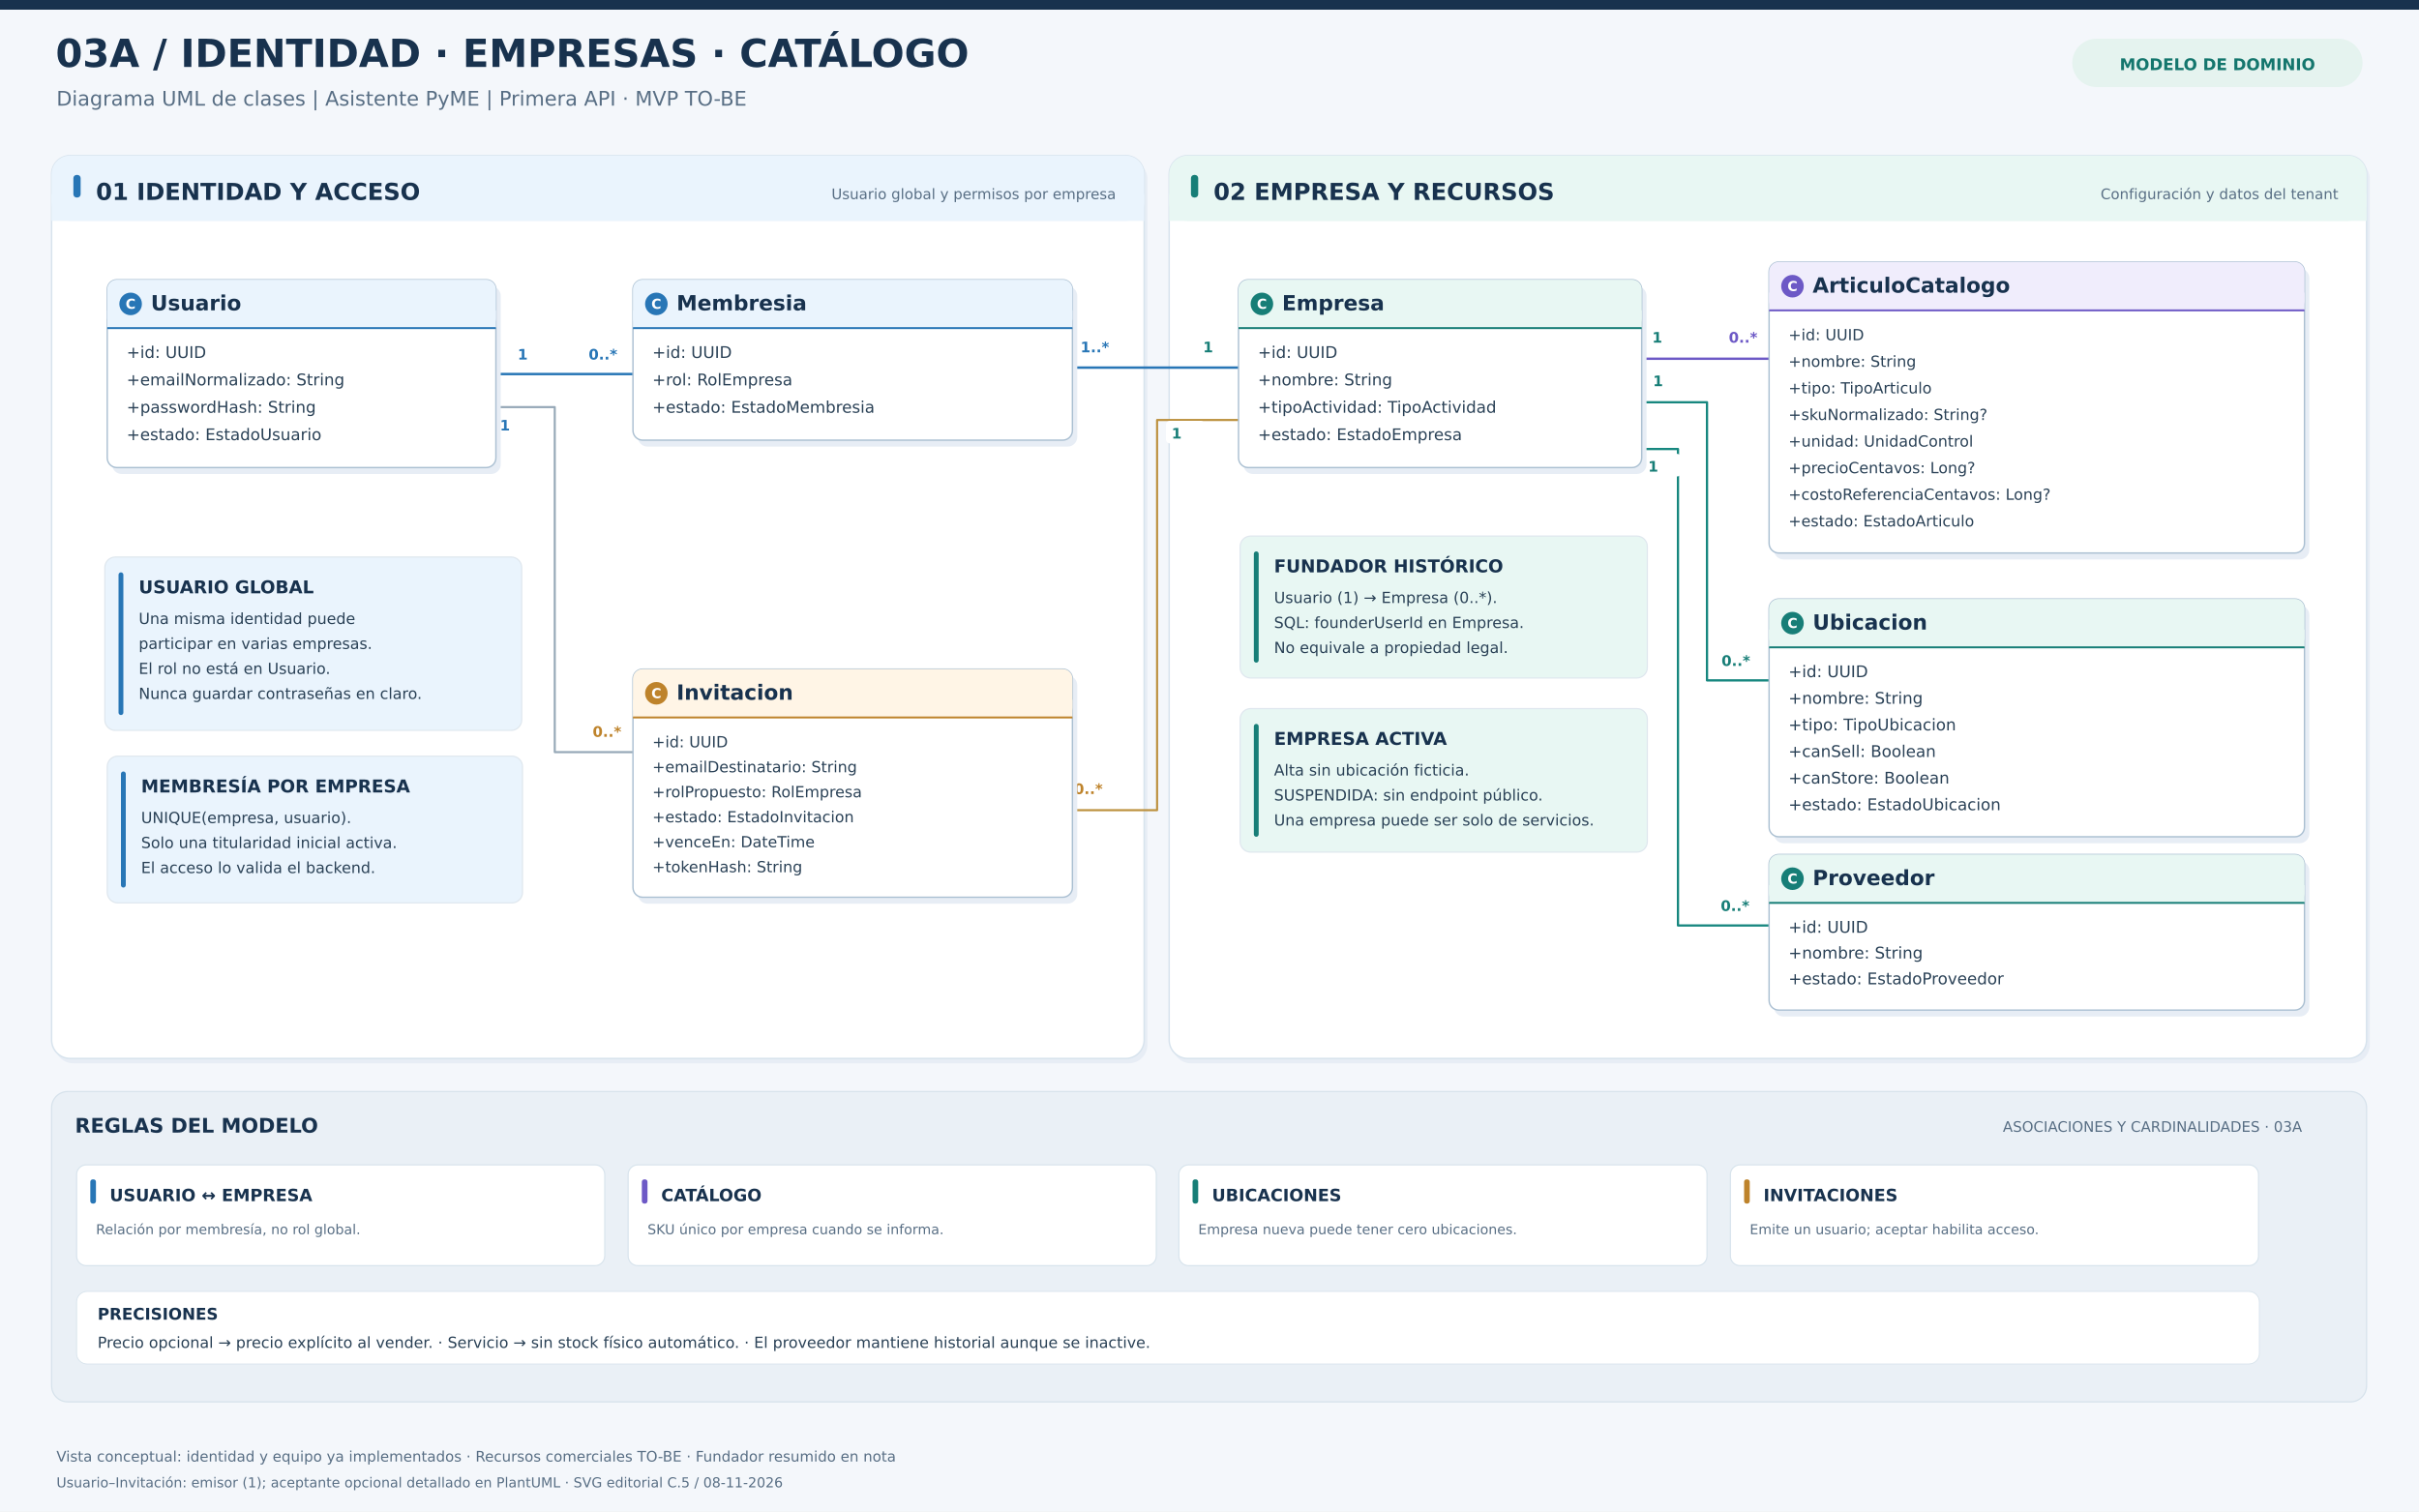
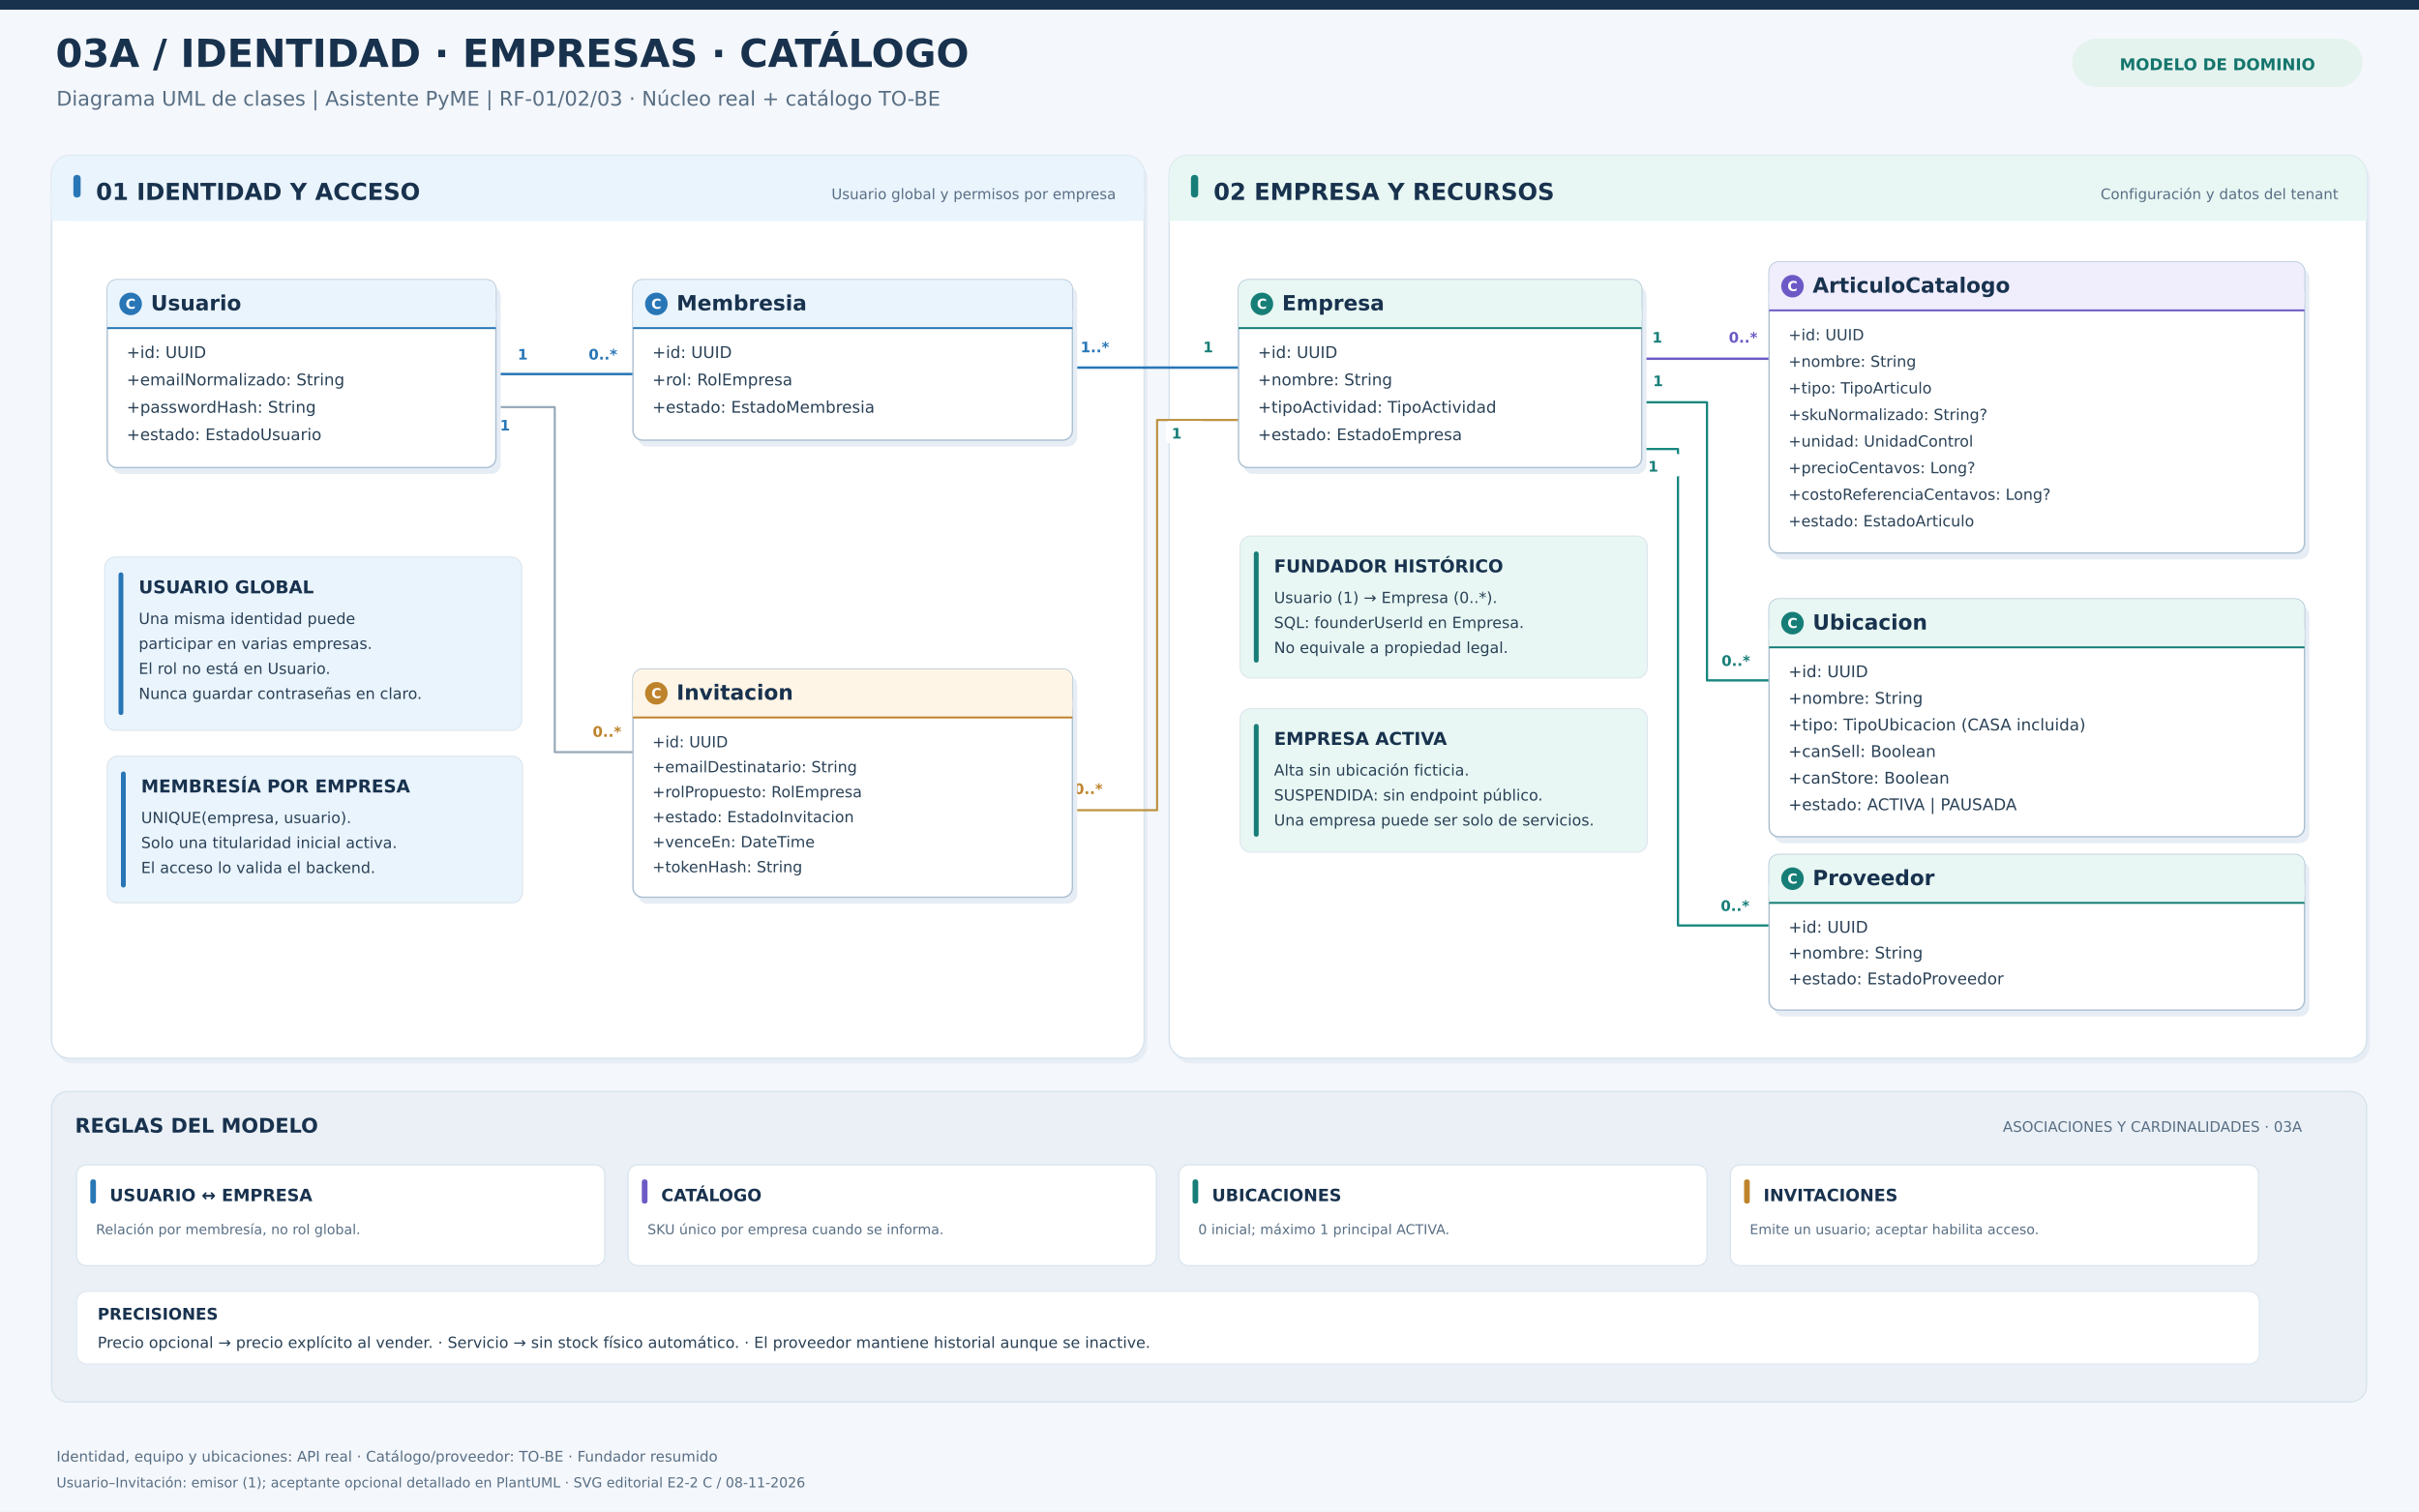
<svg xmlns="http://www.w3.org/2000/svg" baseProfile="full" height="1875px" version="1.1" viewBox="0 0 3000 1875" width="3000px">
  <defs />
  <rect fill="#F4F7FB" height="1875" rx="0" ry="0" stroke="none" stroke-width="1" width="3000" x="0" y="0" />
  <rect fill="#18324E" height="12" rx="0" ry="0" stroke="none" stroke-width="1" width="3000" x="0" y="0" />
  <text fill="#18324E" font-family="DejaVu Sans, Arial, sans-serif" font-size="48" font-weight="700" text-anchor="start" x="69" y="83">03A  /  IDENTIDAD · EMPRESAS · CATÁLOGO</text>
-   <text fill="#586E84" font-family="DejaVu Sans, Arial, sans-serif" font-size="25" font-weight="400" text-anchor="start" x="70" y="131">Diagrama UML de clases  |  Asistente PyME  |  Primera API · MVP TO-BE</text>
+   <text fill="#586E84" font-family="DejaVu Sans, Arial, sans-serif" font-size="25" font-weight="400" text-anchor="start" x="70" y="131">Diagrama UML de clases  |  Asistente PyME  |  RF-01/02/03 · Núcleo real + catálogo TO-BE</text>
  <rect fill="#E5F3EF" height="60" rx="30" ry="30" stroke="none" stroke-width="1" width="360" x="2570" y="48" />
  <text fill="#14766D" font-family="DejaVu Sans, Arial, sans-serif" font-size="20" font-weight="700" text-anchor="middle" x="2750" y="87">MODELO DE DOMINIO</text>
  <rect fill="#E7EDF5" height="1120" rx="23" ry="23" stroke="none" stroke-width="1" width="1355" x="68" y="199" />
  <rect fill="#FFFFFF" height="1120" rx="23" ry="23" stroke="#D7E3ED" stroke-width="1.8" width="1355" x="64" y="193" />
  <rect fill="#EAF4FD" height="81" rx="23" ry="23" stroke="none" stroke-width="1" width="1355" x="64" y="193" />
  <rect fill="#EAF4FD" height="33" rx="0" ry="0" stroke="none" stroke-width="1" width="1355" x="64" y="241" />
  <rect fill="#2876B6" height="28" rx="4" ry="4" stroke="none" stroke-width="1" width="9" x="91" y="217" />
  <text fill="#18324E" font-family="DejaVu Sans, Arial, sans-serif" font-size="29" font-weight="700" text-anchor="start" x="119" y="248">01   IDENTIDAD Y ACCESO</text>
  <text fill="#586E84" font-family="DejaVu Sans, Arial, sans-serif" font-size="18" font-weight="400" text-anchor="end" x="1384" y="247">Usuario global y permisos por empresa</text>
  <rect fill="#E7EDF5" height="1120" rx="23" ry="23" stroke="none" stroke-width="1" width="1485" x="1454" y="199" />
  <rect fill="#FFFFFF" height="1120" rx="23" ry="23" stroke="#D7E3ED" stroke-width="1.8" width="1485" x="1450" y="193" />
  <rect fill="#E8F7F3" height="81" rx="23" ry="23" stroke="none" stroke-width="1" width="1485" x="1450" y="193" />
  <rect fill="#E8F7F3" height="33" rx="0" ry="0" stroke="none" stroke-width="1" width="1485" x="1450" y="241" />
  <rect fill="#177E77" height="28" rx="4" ry="4" stroke="none" stroke-width="1" width="9" x="1477" y="217" />
  <text fill="#18324E" font-family="DejaVu Sans, Arial, sans-serif" font-size="29" font-weight="700" text-anchor="start" x="1505" y="248">02   EMPRESA Y RECURSOS</text>
  <text fill="#586E84" font-family="DejaVu Sans, Arial, sans-serif" font-size="18" font-weight="400" text-anchor="end" x="2900" y="247">Configuración y datos del tenant</text>
  <path d="M 615,464 L 785,464" fill="none" stroke="#2876B6" stroke-linecap="round" stroke-linejoin="round" stroke-width="3" />
  <rect fill="#FFFFFF" height="28" rx="5" ry="5" stroke="none" stroke-width="1" width="48" x="635" y="424" />
  <text fill="#2876B6" font-family="DejaVu Sans, Arial, sans-serif" font-size="18" font-weight="700" text-anchor="start" x="642" y="446">1</text>
  <rect fill="#FFFFFF" height="28" rx="5" ry="5" stroke="none" stroke-width="1" width="64" x="723" y="424" />
  <text fill="#2876B6" font-family="DejaVu Sans, Arial, sans-serif" font-size="18" font-weight="700" text-anchor="start" x="730" y="446">0..*</text>
  <path d="M 1330,456 L 1536,456" fill="none" stroke="#2876B6" stroke-linecap="round" stroke-linejoin="round" stroke-width="3" />
  <rect fill="#FFFFFF" height="28" rx="5" ry="5" stroke="none" stroke-width="1" width="64" x="1333" y="415" />
  <text fill="#2876B6" font-family="DejaVu Sans, Arial, sans-serif" font-size="18" font-weight="700" text-anchor="start" x="1340" y="437">1..*</text>
  <rect fill="#FFFFFF" height="28" rx="5" ry="5" stroke="none" stroke-width="1" width="48" x="1485" y="415" />
  <text fill="#177E77" font-family="DejaVu Sans, Arial, sans-serif" font-size="18" font-weight="700" text-anchor="start" x="1492" y="437">1</text>
  <path d="M 615,505 L 688,505 L 688,933 L 785,933" fill="none" stroke="#96A8B7" stroke-linecap="round" stroke-linejoin="round" stroke-width="2.6" />
  <rect fill="#FFFFFF" height="28" rx="5" ry="5" stroke="none" stroke-width="1" width="64" x="613" y="512" />
  <text fill="#2876B6" font-family="DejaVu Sans, Arial, sans-serif" font-size="18" font-weight="700" text-anchor="start" x="620" y="534">1</text>
  <rect fill="#FFFFFF" height="28" rx="5" ry="5" stroke="none" stroke-width="1" width="64" x="728" y="892" />
  <text fill="#BE832B" font-family="DejaVu Sans, Arial, sans-serif" font-size="18" font-weight="700" text-anchor="start" x="735" y="914">0..*</text>
  <path d="M 1536,521 L 1435,521 L 1435,1005 L 1330,1005" fill="none" stroke="#BC913E" stroke-linecap="round" stroke-linejoin="round" stroke-width="2.6" />
  <rect fill="#FFFFFF" height="28" rx="5" ry="5" stroke="none" stroke-width="1" width="48" x="1446" y="522" />
  <text fill="#177E77" font-family="DejaVu Sans, Arial, sans-serif" font-size="18" font-weight="700" text-anchor="start" x="1453" y="544">1</text>
  <rect fill="#FFFFFF" height="28" rx="5" ry="5" stroke="none" stroke-width="1" width="64" x="1325" y="963" />
  <text fill="#BE832B" font-family="DejaVu Sans, Arial, sans-serif" font-size="18" font-weight="700" text-anchor="start" x="1332" y="985">0..*</text>
  <path d="M 2036,445 L 2194,445" fill="none" stroke="#6D59C6" stroke-linecap="round" stroke-linejoin="round" stroke-width="3" />
  <rect fill="#FFFFFF" height="28" rx="5" ry="5" stroke="none" stroke-width="1" width="48" x="2042" y="403" />
  <text fill="#177E77" font-family="DejaVu Sans, Arial, sans-serif" font-size="18" font-weight="700" text-anchor="start" x="2049" y="425">1</text>
  <rect fill="#FFFFFF" height="28" rx="5" ry="5" stroke="none" stroke-width="1" width="64" x="2137" y="403" />
  <text fill="#6D59C6" font-family="DejaVu Sans, Arial, sans-serif" font-size="18" font-weight="700" text-anchor="start" x="2144" y="425">0..*</text>
  <path d="M 2036,499 L 2117,499 L 2117,844 L 2194,844" fill="none" stroke="#17877F" stroke-linecap="round" stroke-linejoin="round" stroke-width="2.8" />
  <rect fill="#FFFFFF" height="28" rx="5" ry="5" stroke="none" stroke-width="1" width="48" x="2043" y="457" />
  <text fill="#177E77" font-family="DejaVu Sans, Arial, sans-serif" font-size="18" font-weight="700" text-anchor="start" x="2050" y="479">1</text>
  <rect fill="#FFFFFF" height="28" rx="5" ry="5" stroke="none" stroke-width="1" width="64" x="2128" y="804" />
  <text fill="#177E77" font-family="DejaVu Sans, Arial, sans-serif" font-size="18" font-weight="700" text-anchor="start" x="2135" y="826">0..*</text>
  <path d="M 2036,557 L 2081,557 L 2081,1148 L 2194,1148" fill="none" stroke="#17877F" stroke-linecap="round" stroke-linejoin="round" stroke-width="2.8" />
  <rect fill="#FFFFFF" height="28" rx="5" ry="5" stroke="none" stroke-width="1" width="48" x="2037" y="563" />
  <text fill="#177E77" font-family="DejaVu Sans, Arial, sans-serif" font-size="18" font-weight="700" text-anchor="start" x="2044" y="585">1</text>
  <rect fill="#FFFFFF" height="28" rx="5" ry="5" stroke="none" stroke-width="1" width="64" x="2127" y="1108" />
  <text fill="#177E77" font-family="DejaVu Sans, Arial, sans-serif" font-size="18" font-weight="700" text-anchor="start" x="2134" y="1130">0..*</text>
  <rect fill="#E7EDF5" height="233" rx="12" ry="12" stroke="none" stroke-width="1" width="482" x="139" y="355" />
  <rect fill="#FFFFFF" height="233" rx="12" ry="12" stroke="#ABC0D2" stroke-width="1.75" width="482" x="133" y="347" />
  <rect fill="#EAF4FD" height="60" rx="12" ry="12" stroke="none" stroke-width="1" width="482" x="133" y="347" />
  <rect fill="#EAF4FD" height="22" rx="0" ry="0" stroke="none" stroke-width="1" width="482" x="133" y="385" />
  <line stroke="#2876B6" stroke-width="2.4" x1="133" x2="615" y1="407" y2="407" />
  <circle cx="162" cy="377" fill="#2876B6" r="14" />
  <text fill="#FFFFFF" font-family="DejaVu Sans, Arial, sans-serif" font-size="17" font-weight="700" text-anchor="middle" x="162" y="383">C</text>
  <text fill="#18324E" font-family="DejaVu Sans, Arial, sans-serif" font-size="26" font-weight="700" text-anchor="start" x="187" y="385">Usuario</text>
  <text fill="#2A4156" font-family="DejaVu Sans, Arial, sans-serif" font-size="20" font-weight="400" text-anchor="start" x="157" y="444">+id: UUID</text>
  <text fill="#2A4156" font-family="DejaVu Sans, Arial, sans-serif" font-size="20" font-weight="400" text-anchor="start" x="157" y="478">+emailNormalizado: String</text>
  <text fill="#2A4156" font-family="DejaVu Sans, Arial, sans-serif" font-size="20" font-weight="400" text-anchor="start" x="157" y="512">+passwordHash: String</text>
  <text fill="#2A4156" font-family="DejaVu Sans, Arial, sans-serif" font-size="20" font-weight="400" text-anchor="start" x="157" y="546">+estado: EstadoUsuario</text>
  <rect fill="#E7EDF5" height="199" rx="12" ry="12" stroke="none" stroke-width="1" width="545" x="791" y="355" />
  <rect fill="#FFFFFF" height="199" rx="12" ry="12" stroke="#ABC0D2" stroke-width="1.75" width="545" x="785" y="347" />
  <rect fill="#EAF4FD" height="60" rx="12" ry="12" stroke="none" stroke-width="1" width="545" x="785" y="347" />
  <rect fill="#EAF4FD" height="22" rx="0" ry="0" stroke="none" stroke-width="1" width="545" x="785" y="385" />
  <line stroke="#2876B6" stroke-width="2.4" x1="785" x2="1330" y1="407" y2="407" />
  <circle cx="814" cy="377" fill="#2876B6" r="14" />
  <text fill="#FFFFFF" font-family="DejaVu Sans, Arial, sans-serif" font-size="17" font-weight="700" text-anchor="middle" x="814" y="383">C</text>
  <text fill="#18324E" font-family="DejaVu Sans, Arial, sans-serif" font-size="26" font-weight="700" text-anchor="start" x="839" y="385">Membresia</text>
  <text fill="#2A4156" font-family="DejaVu Sans, Arial, sans-serif" font-size="20" font-weight="400" text-anchor="start" x="809" y="444">+id: UUID</text>
  <text fill="#2A4156" font-family="DejaVu Sans, Arial, sans-serif" font-size="20" font-weight="400" text-anchor="start" x="809" y="478">+rol: RolEmpresa</text>
  <text fill="#2A4156" font-family="DejaVu Sans, Arial, sans-serif" font-size="20" font-weight="400" text-anchor="start" x="809" y="512">+estado: EstadoMembresia</text>
  <rect fill="#E7EDF5" height="233" rx="12" ry="12" stroke="none" stroke-width="1" width="500" x="1542" y="355" />
  <rect fill="#FFFFFF" height="233" rx="12" ry="12" stroke="#ABC0D2" stroke-width="1.75" width="500" x="1536" y="347" />
  <rect fill="#E8F7F3" height="60" rx="12" ry="12" stroke="none" stroke-width="1" width="500" x="1536" y="347" />
  <rect fill="#E8F7F3" height="22" rx="0" ry="0" stroke="none" stroke-width="1" width="500" x="1536" y="385" />
  <line stroke="#177E77" stroke-width="2.4" x1="1536" x2="2036" y1="407" y2="407" />
  <circle cx="1565" cy="377" fill="#177E77" r="14" />
  <text fill="#FFFFFF" font-family="DejaVu Sans, Arial, sans-serif" font-size="17" font-weight="700" text-anchor="middle" x="1565" y="383">C</text>
  <text fill="#18324E" font-family="DejaVu Sans, Arial, sans-serif" font-size="26" font-weight="700" text-anchor="start" x="1590" y="385">Empresa</text>
  <text fill="#2A4156" font-family="DejaVu Sans, Arial, sans-serif" font-size="20" font-weight="400" text-anchor="start" x="1560" y="444">+id: UUID</text>
  <text fill="#2A4156" font-family="DejaVu Sans, Arial, sans-serif" font-size="20" font-weight="400" text-anchor="start" x="1560" y="478">+nombre: String</text>
  <text fill="#2A4156" font-family="DejaVu Sans, Arial, sans-serif" font-size="20" font-weight="400" text-anchor="start" x="1560" y="512">+tipoActividad: TipoActividad</text>
  <text fill="#2A4156" font-family="DejaVu Sans, Arial, sans-serif" font-size="20" font-weight="400" text-anchor="start" x="1560" y="546">+estado: EstadoEmpresa</text>
  <rect fill="#E7EDF5" height="361" rx="12" ry="12" stroke="none" stroke-width="1" width="664" x="2200" y="333" />
  <rect fill="#FFFFFF" height="361" rx="12" ry="12" stroke="#ABC0D2" stroke-width="1.75" width="664" x="2194" y="325" />
  <rect fill="#F0EDFC" height="60" rx="12" ry="12" stroke="none" stroke-width="1" width="664" x="2194" y="325" />
  <rect fill="#F0EDFC" height="22" rx="0" ry="0" stroke="none" stroke-width="1" width="664" x="2194" y="363" />
  <line stroke="#6D59C6" stroke-width="2.4" x1="2194" x2="2858" y1="385" y2="385" />
  <circle cx="2223" cy="355" fill="#6D59C6" r="14" />
  <text fill="#FFFFFF" font-family="DejaVu Sans, Arial, sans-serif" font-size="17" font-weight="700" text-anchor="middle" x="2223" y="361">C</text>
  <text fill="#18324E" font-family="DejaVu Sans, Arial, sans-serif" font-size="26" font-weight="700" text-anchor="start" x="2248" y="363">ArticuloCatalogo</text>
  <text fill="#2A4156" font-family="DejaVu Sans, Arial, sans-serif" font-size="19" font-weight="400" text-anchor="start" x="2218" y="422">+id: UUID</text>
  <text fill="#2A4156" font-family="DejaVu Sans, Arial, sans-serif" font-size="19" font-weight="400" text-anchor="start" x="2218" y="455">+nombre: String</text>
  <text fill="#2A4156" font-family="DejaVu Sans, Arial, sans-serif" font-size="19" font-weight="400" text-anchor="start" x="2218" y="488">+tipo: TipoArticulo</text>
  <text fill="#2A4156" font-family="DejaVu Sans, Arial, sans-serif" font-size="19" font-weight="400" text-anchor="start" x="2218" y="521">+skuNormalizado: String?</text>
  <text fill="#2A4156" font-family="DejaVu Sans, Arial, sans-serif" font-size="19" font-weight="400" text-anchor="start" x="2218" y="554">+unidad: UnidadControl</text>
  <text fill="#2A4156" font-family="DejaVu Sans, Arial, sans-serif" font-size="19" font-weight="400" text-anchor="start" x="2218" y="587">+precioCentavos: Long?</text>
  <text fill="#2A4156" font-family="DejaVu Sans, Arial, sans-serif" font-size="19" font-weight="400" text-anchor="start" x="2218" y="620">+costoReferenciaCentavos: Long?</text>
  <text fill="#2A4156" font-family="DejaVu Sans, Arial, sans-serif" font-size="19" font-weight="400" text-anchor="start" x="2218" y="653">+estado: EstadoArticulo</text>
  <rect fill="#E7EDF5" height="295" rx="12" ry="12" stroke="none" stroke-width="1" width="664" x="2200" y="751" />
  <rect fill="#FFFFFF" height="295" rx="12" ry="12" stroke="#ABC0D2" stroke-width="1.75" width="664" x="2194" y="743" />
  <rect fill="#E8F7F3" height="60" rx="12" ry="12" stroke="none" stroke-width="1" width="664" x="2194" y="743" />
  <rect fill="#E8F7F3" height="22" rx="0" ry="0" stroke="none" stroke-width="1" width="664" x="2194" y="781" />
  <line stroke="#177E77" stroke-width="2.4" x1="2194" x2="2858" y1="803" y2="803" />
  <circle cx="2223" cy="773" fill="#177E77" r="14" />
  <text fill="#FFFFFF" font-family="DejaVu Sans, Arial, sans-serif" font-size="17" font-weight="700" text-anchor="middle" x="2223" y="779">C</text>
  <text fill="#18324E" font-family="DejaVu Sans, Arial, sans-serif" font-size="26" font-weight="700" text-anchor="start" x="2248" y="781">Ubicacion</text>
  <text fill="#2A4156" font-family="DejaVu Sans, Arial, sans-serif" font-size="20" font-weight="400" text-anchor="start" x="2218" y="840">+id: UUID</text>
  <text fill="#2A4156" font-family="DejaVu Sans, Arial, sans-serif" font-size="20" font-weight="400" text-anchor="start" x="2218" y="873">+nombre: String</text>
-   <text fill="#2A4156" font-family="DejaVu Sans, Arial, sans-serif" font-size="20" font-weight="400" text-anchor="start" x="2218" y="906">+tipo: TipoUbicacion</text>
+   <text fill="#2A4156" font-family="DejaVu Sans, Arial, sans-serif" font-size="20" font-weight="400" text-anchor="start" x="2218" y="906">+tipo: TipoUbicacion (CASA incluida)</text>
  <text fill="#2A4156" font-family="DejaVu Sans, Arial, sans-serif" font-size="20" font-weight="400" text-anchor="start" x="2218" y="939">+canSell: Boolean</text>
  <text fill="#2A4156" font-family="DejaVu Sans, Arial, sans-serif" font-size="20" font-weight="400" text-anchor="start" x="2218" y="972">+canStore: Boolean</text>
-   <text fill="#2A4156" font-family="DejaVu Sans, Arial, sans-serif" font-size="20" font-weight="400" text-anchor="start" x="2218" y="1005">+estado: EstadoUbicacion</text>
+   <text fill="#2A4156" font-family="DejaVu Sans, Arial, sans-serif" font-size="20" font-weight="400" text-anchor="start" x="2218" y="1005">+estado: ACTIVA | PAUSADA</text>
  <rect fill="#E7EDF5" height="193" rx="12" ry="12" stroke="none" stroke-width="1" width="664" x="2200" y="1068" />
  <rect fill="#FFFFFF" height="193" rx="12" ry="12" stroke="#ABC0D2" stroke-width="1.75" width="664" x="2194" y="1060" />
  <rect fill="#E8F7F3" height="60" rx="12" ry="12" stroke="none" stroke-width="1" width="664" x="2194" y="1060" />
  <rect fill="#E8F7F3" height="22" rx="0" ry="0" stroke="none" stroke-width="1" width="664" x="2194" y="1098" />
  <line stroke="#177E77" stroke-width="2.4" x1="2194" x2="2858" y1="1120" y2="1120" />
  <circle cx="2223" cy="1090" fill="#177E77" r="14" />
  <text fill="#FFFFFF" font-family="DejaVu Sans, Arial, sans-serif" font-size="17" font-weight="700" text-anchor="middle" x="2223" y="1096">C</text>
  <text fill="#18324E" font-family="DejaVu Sans, Arial, sans-serif" font-size="26" font-weight="700" text-anchor="start" x="2248" y="1098">Proveedor</text>
  <text fill="#2A4156" font-family="DejaVu Sans, Arial, sans-serif" font-size="20" font-weight="400" text-anchor="start" x="2218" y="1157">+id: UUID</text>
  <text fill="#2A4156" font-family="DejaVu Sans, Arial, sans-serif" font-size="20" font-weight="400" text-anchor="start" x="2218" y="1189">+nombre: String</text>
  <text fill="#2A4156" font-family="DejaVu Sans, Arial, sans-serif" font-size="20" font-weight="400" text-anchor="start" x="2218" y="1221">+estado: EstadoProveedor</text>
  <rect fill="#E7EDF5" height="283" rx="12" ry="12" stroke="none" stroke-width="1" width="545" x="791" y="838" />
  <rect fill="#FFFFFF" height="283" rx="12" ry="12" stroke="#ABC0D2" stroke-width="1.75" width="545" x="785" y="830" />
  <rect fill="#FFF5E6" height="60" rx="12" ry="12" stroke="none" stroke-width="1" width="545" x="785" y="830" />
  <rect fill="#FFF5E6" height="22" rx="0" ry="0" stroke="none" stroke-width="1" width="545" x="785" y="868" />
  <line stroke="#BE832B" stroke-width="2.4" x1="785" x2="1330" y1="890" y2="890" />
  <circle cx="814" cy="860" fill="#BE832B" r="14" />
  <text fill="#FFFFFF" font-family="DejaVu Sans, Arial, sans-serif" font-size="17" font-weight="700" text-anchor="middle" x="814" y="866">C</text>
  <text fill="#18324E" font-family="DejaVu Sans, Arial, sans-serif" font-size="26" font-weight="700" text-anchor="start" x="839" y="868">Invitacion</text>
  <text fill="#2A4156" font-family="DejaVu Sans, Arial, sans-serif" font-size="19" font-weight="400" text-anchor="start" x="809" y="927">+id: UUID</text>
  <text fill="#2A4156" font-family="DejaVu Sans, Arial, sans-serif" font-size="19" font-weight="400" text-anchor="start" x="809" y="958">+emailDestinatario: String</text>
  <text fill="#2A4156" font-family="DejaVu Sans, Arial, sans-serif" font-size="19" font-weight="400" text-anchor="start" x="809" y="989">+rolPropuesto: RolEmpresa</text>
  <text fill="#2A4156" font-family="DejaVu Sans, Arial, sans-serif" font-size="19" font-weight="400" text-anchor="start" x="809" y="1020">+estado: EstadoInvitacion</text>
  <text fill="#2A4156" font-family="DejaVu Sans, Arial, sans-serif" font-size="19" font-weight="400" text-anchor="start" x="809" y="1051">+venceEn: DateTime</text>
  <text fill="#2A4156" font-family="DejaVu Sans, Arial, sans-serif" font-size="19" font-weight="400" text-anchor="start" x="809" y="1082">+tokenHash: String</text>
  <rect fill="#EAF4FD" height="215" rx="13" ry="13" stroke="#DFE7EE" stroke-width="1.5" width="517" x="130" y="691" />
  <rect fill="#2876B6" height="177" rx="3" ry="3" stroke="none" stroke-width="1" width="6" x="147" y="710" />
  <text fill="#18324E" font-family="DejaVu Sans, Arial, sans-serif" font-size="22" font-weight="700" text-anchor="start" x="172" y="736">USUARIO GLOBAL</text>
  <text fill="#2A4156" font-family="DejaVu Sans, Arial, sans-serif" font-size="19" font-weight="400" text-anchor="start" x="172" y="774">Una misma identidad puede</text>
  <text fill="#2A4156" font-family="DejaVu Sans, Arial, sans-serif" font-size="19" font-weight="400" text-anchor="start" x="172" y="805">participar en varias empresas.</text>
  <text fill="#2A4156" font-family="DejaVu Sans, Arial, sans-serif" font-size="19" font-weight="400" text-anchor="start" x="172" y="836">El rol no está en Usuario.</text>
  <text fill="#2A4156" font-family="DejaVu Sans, Arial, sans-serif" font-size="19" font-weight="400" text-anchor="start" x="172" y="867">Nunca guardar contraseñas en claro.</text>
  <rect fill="#EAF4FD" height="182" rx="13" ry="13" stroke="#DFE7EE" stroke-width="1.5" width="515" x="133" y="938" />
  <rect fill="#2876B6" height="144" rx="3" ry="3" stroke="none" stroke-width="1" width="6" x="150" y="957" />
  <text fill="#18324E" font-family="DejaVu Sans, Arial, sans-serif" font-size="22" font-weight="700" text-anchor="start" x="175" y="983">MEMBRESÍA POR EMPRESA</text>
  <text fill="#2A4156" font-family="DejaVu Sans, Arial, sans-serif" font-size="19" font-weight="400" text-anchor="start" x="175" y="1021">UNIQUE(empresa, usuario).</text>
  <text fill="#2A4156" font-family="DejaVu Sans, Arial, sans-serif" font-size="19" font-weight="400" text-anchor="start" x="175" y="1052">Solo una titularidad inicial activa.</text>
  <text fill="#2A4156" font-family="DejaVu Sans, Arial, sans-serif" font-size="19" font-weight="400" text-anchor="start" x="175" y="1083">El acceso lo valida el backend.</text>
  <rect fill="#E8F7F3" height="176" rx="13" ry="13" stroke="#DFE7EE" stroke-width="1.5" width="505" x="1538" y="665" />
  <rect fill="#177E77" height="138" rx="3" ry="3" stroke="none" stroke-width="1" width="6" x="1555" y="684" />
  <text fill="#18324E" font-family="DejaVu Sans, Arial, sans-serif" font-size="22" font-weight="700" text-anchor="start" x="1580" y="710">FUNDADOR HISTÓRICO</text>
  <text fill="#2A4156" font-family="DejaVu Sans, Arial, sans-serif" font-size="19" font-weight="400" text-anchor="start" x="1580" y="748">Usuario (1) → Empresa (0..*).</text>
  <text fill="#2A4156" font-family="DejaVu Sans, Arial, sans-serif" font-size="19" font-weight="400" text-anchor="start" x="1580" y="779">SQL: founderUserId en Empresa.</text>
  <text fill="#2A4156" font-family="DejaVu Sans, Arial, sans-serif" font-size="19" font-weight="400" text-anchor="start" x="1580" y="810">No equivale a propiedad legal.</text>
  <rect fill="#E8F7F3" height="178" rx="13" ry="13" stroke="#DFE7EE" stroke-width="1.5" width="505" x="1538" y="879" />
  <rect fill="#177E77" height="140" rx="3" ry="3" stroke="none" stroke-width="1" width="6" x="1555" y="898" />
  <text fill="#18324E" font-family="DejaVu Sans, Arial, sans-serif" font-size="22" font-weight="700" text-anchor="start" x="1580" y="924">EMPRESA ACTIVA</text>
  <text fill="#2A4156" font-family="DejaVu Sans, Arial, sans-serif" font-size="19" font-weight="400" text-anchor="start" x="1580" y="962">Alta sin ubicación ficticia.</text>
  <text fill="#2A4156" font-family="DejaVu Sans, Arial, sans-serif" font-size="19" font-weight="400" text-anchor="start" x="1580" y="993">SUSPENDIDA: sin endpoint público.</text>
  <text fill="#2A4156" font-family="DejaVu Sans, Arial, sans-serif" font-size="19" font-weight="400" text-anchor="start" x="1580" y="1024">Una empresa puede ser solo de servicios.</text>
  <rect fill="#EAF0F6" height="385" rx="20" ry="20" stroke="#D6E2EB" stroke-width="1.5" width="2871" x="64" y="1354" />
  <text fill="#18324E" font-family="DejaVu Sans, Arial, sans-serif" font-size="25" font-weight="700" text-anchor="start" x="93" y="1405">REGLAS DEL MODELO</text>
  <text fill="#586E84" font-family="DejaVu Sans, Arial, sans-serif" font-size="18" font-weight="400" text-anchor="end" x="2855" y="1404">ASOCIACIONES Y CARDINALIDADES  ·  03A</text>
  <rect fill="#FFFFFF" height="125" rx="12" ry="12" stroke="#D7E3EC" stroke-width="1.4" width="655" x="95" y="1445" />
  <rect fill="#2876B6" height="30" rx="3" ry="3" stroke="none" stroke-width="1" width="7" x="112" y="1463" />
  <text fill="#18324E" font-family="DejaVu Sans, Arial, sans-serif" font-size="21" font-weight="700" text-anchor="start" x="136" y="1490">USUARIO ↔ EMPRESA</text>
  <text fill="#586E84" font-family="DejaVu Sans, Arial, sans-serif" font-size="17" font-weight="400" text-anchor="start" x="119" y="1531">Relación por membresía, no rol global.</text>
  <rect fill="#FFFFFF" height="125" rx="12" ry="12" stroke="#D7E3EC" stroke-width="1.4" width="655" x="779" y="1445" />
  <rect fill="#6D59C6" height="30" rx="3" ry="3" stroke="none" stroke-width="1" width="7" x="796" y="1463" />
  <text fill="#18324E" font-family="DejaVu Sans, Arial, sans-serif" font-size="21" font-weight="700" text-anchor="start" x="820" y="1490">CATÁLOGO</text>
  <text fill="#586E84" font-family="DejaVu Sans, Arial, sans-serif" font-size="17" font-weight="400" text-anchor="start" x="803" y="1531">SKU único por empresa cuando se informa.</text>
  <rect fill="#FFFFFF" height="125" rx="12" ry="12" stroke="#D7E3EC" stroke-width="1.4" width="655" x="1462" y="1445" />
  <rect fill="#177E77" height="30" rx="3" ry="3" stroke="none" stroke-width="1" width="7" x="1479" y="1463" />
  <text fill="#18324E" font-family="DejaVu Sans, Arial, sans-serif" font-size="21" font-weight="700" text-anchor="start" x="1503" y="1490">UBICACIONES</text>
-   <text fill="#586E84" font-family="DejaVu Sans, Arial, sans-serif" font-size="17" font-weight="400" text-anchor="start" x="1486" y="1531">Empresa nueva puede tener cero ubicaciones.</text>
+   <text fill="#586E84" font-family="DejaVu Sans, Arial, sans-serif" font-size="17" font-weight="400" text-anchor="start" x="1486" y="1531">0 inicial; máximo 1 principal ACTIVA.</text>
  <rect fill="#FFFFFF" height="125" rx="12" ry="12" stroke="#D7E3EC" stroke-width="1.4" width="655" x="2146" y="1445" />
  <rect fill="#BE832B" height="30" rx="3" ry="3" stroke="none" stroke-width="1" width="7" x="2163" y="1463" />
  <text fill="#18324E" font-family="DejaVu Sans, Arial, sans-serif" font-size="21" font-weight="700" text-anchor="start" x="2187" y="1490">INVITACIONES</text>
  <text fill="#586E84" font-family="DejaVu Sans, Arial, sans-serif" font-size="17" font-weight="400" text-anchor="start" x="2170" y="1531">Emite un usuario; aceptar habilita acceso.</text>
  <rect fill="#FFFFFF" height="90" rx="13" ry="13" stroke="#D6E2EB" stroke-width="1" width="2707" x="95" y="1602" />
  <text fill="#18324E" font-family="DejaVu Sans, Arial, sans-serif" font-size="20" font-weight="700" text-anchor="start" x="121" y="1637">PRECISIONES</text>
  <text fill="#2A4156" font-family="DejaVu Sans, Arial, sans-serif" font-size="19" font-weight="400" text-anchor="start" x="121" y="1672">Precio opcional → precio explícito al vender.   ·   Servicio → sin stock físico automático.   ·   El proveedor mantiene historial aunque se inactive.</text>
-   <text fill="#586E84" font-family="DejaVu Sans, Arial, sans-serif" font-size="18" font-weight="400" text-anchor="start" x="70" y="1813">Vista conceptual: identidad y equipo ya implementados  ·  Recursos comerciales TO-BE  ·  Fundador resumido en nota</text>
-   <text fill="#586E84" font-family="DejaVu Sans, Arial, sans-serif" font-size="17" font-weight="400" text-anchor="start" x="70" y="1845">Usuario–Invitación: emisor (1); aceptante opcional detallado en PlantUML  ·  SVG editorial C.5 / 08-11-2026</text>
+   <text fill="#586E84" font-family="DejaVu Sans, Arial, sans-serif" font-size="18" font-weight="400" text-anchor="start" x="70" y="1813">Identidad, equipo y ubicaciones: API real  ·  Catálogo/proveedor: TO-BE  ·  Fundador resumido</text>
+   <text fill="#586E84" font-family="DejaVu Sans, Arial, sans-serif" font-size="17" font-weight="400" text-anchor="start" x="70" y="1845">Usuario–Invitación: emisor (1); aceptante opcional detallado en PlantUML  ·  SVG editorial E2-2 C / 08-11-2026</text>
</svg>
